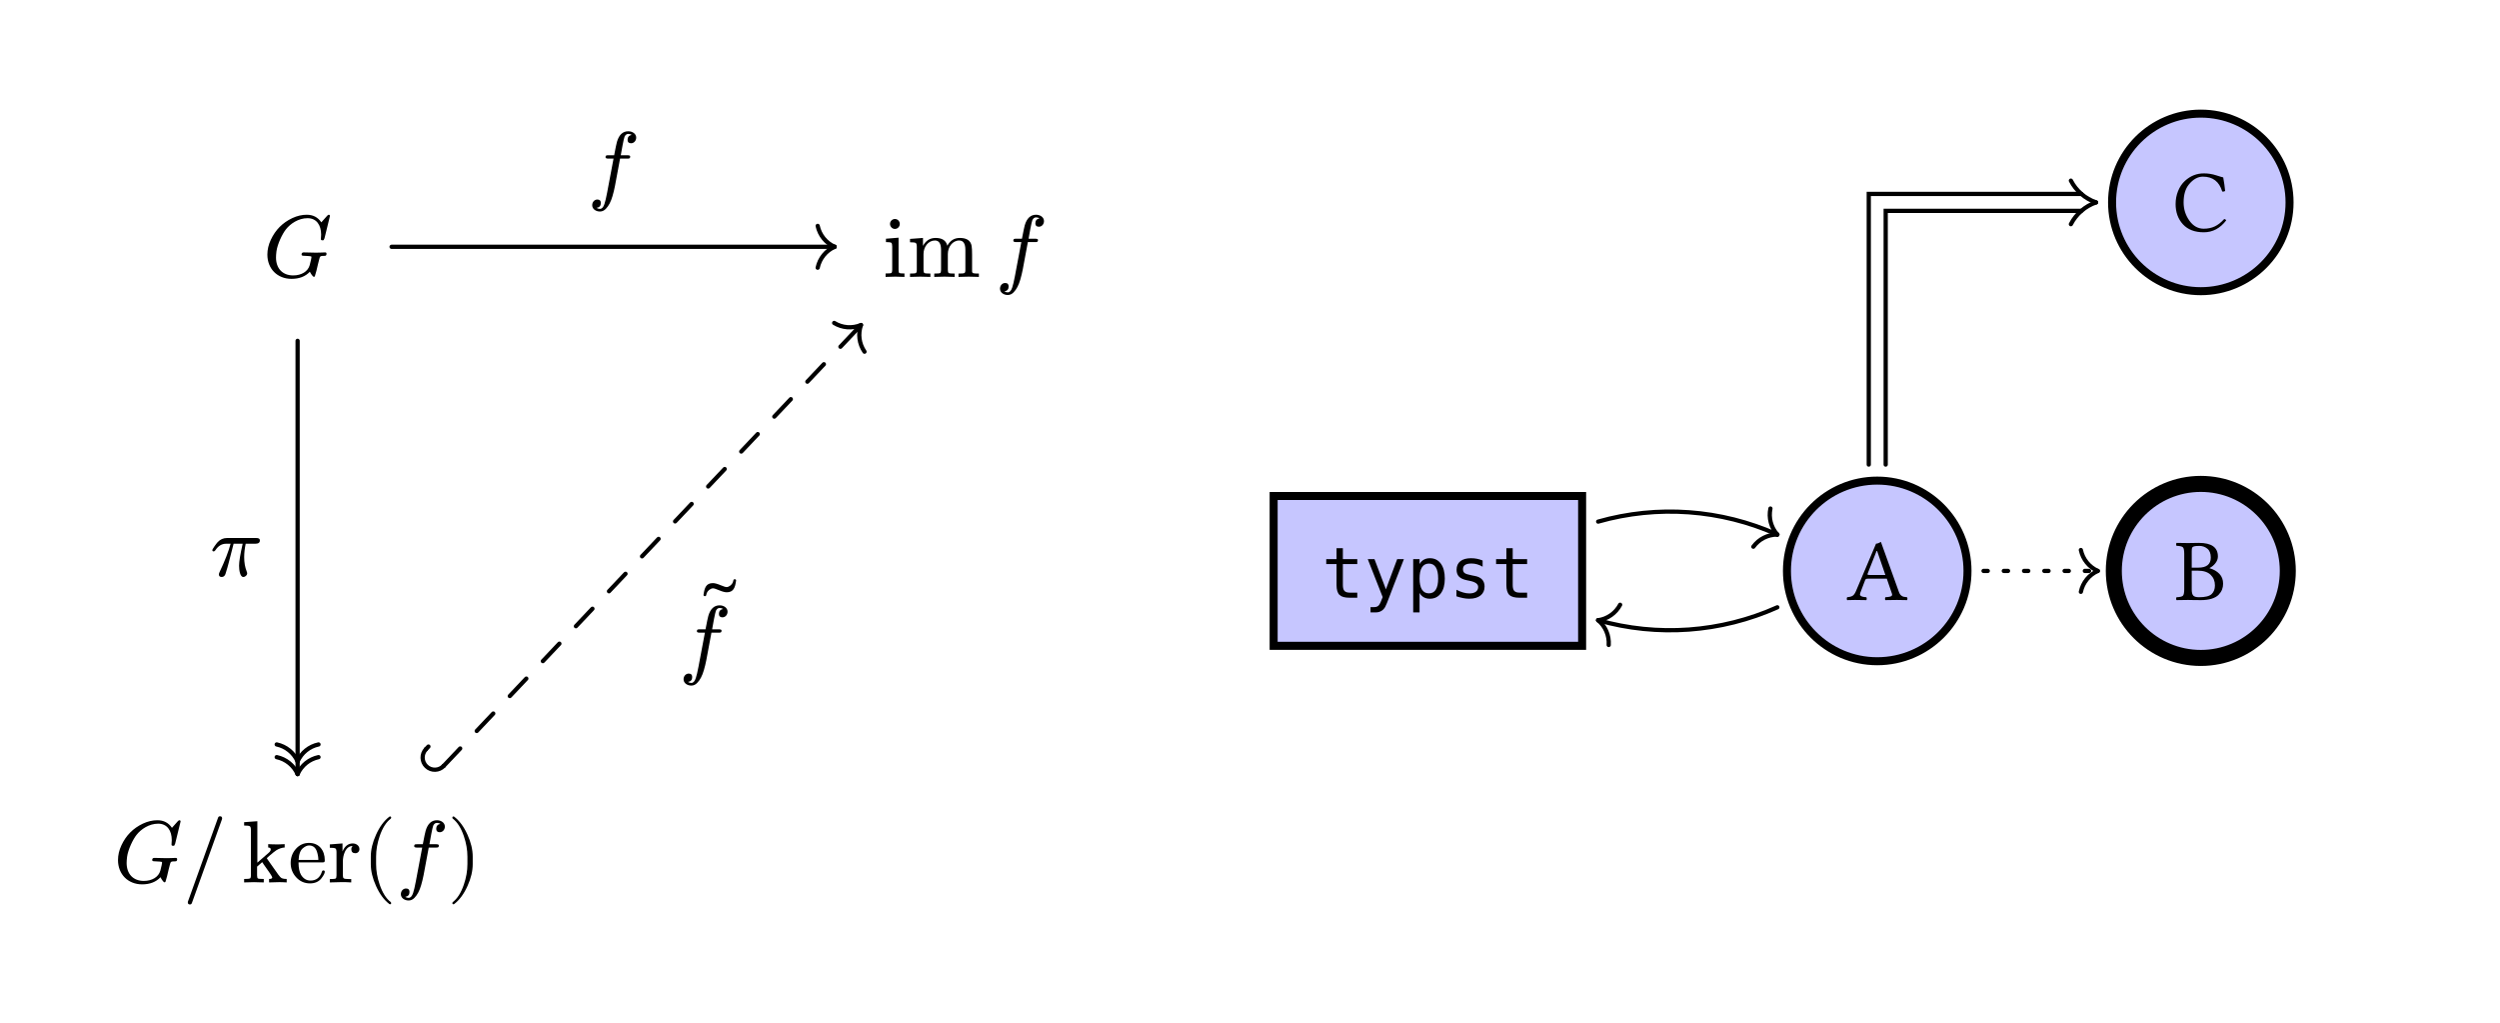
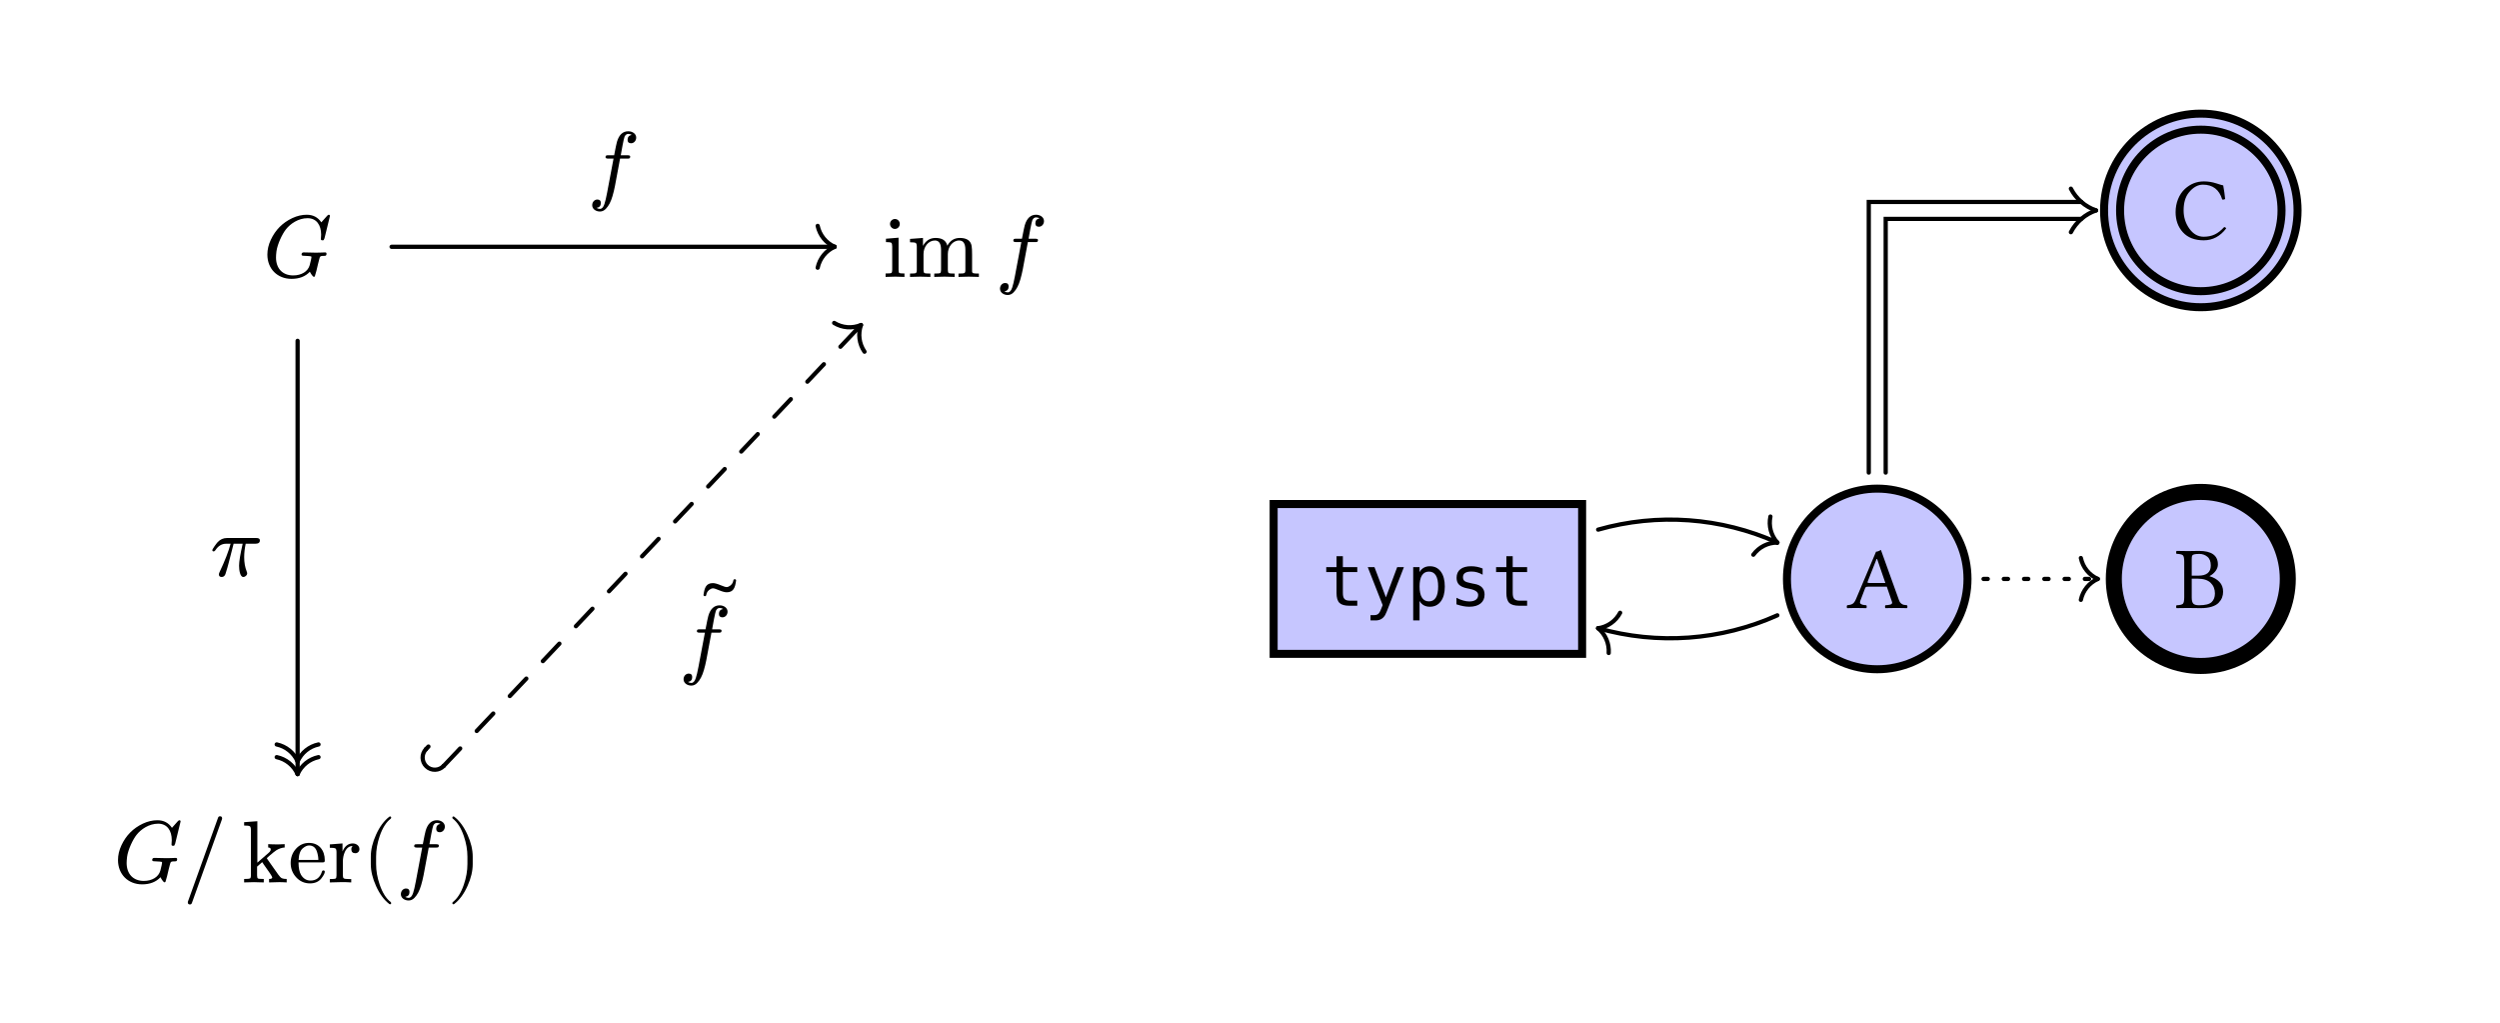
<svg xmlns="http://www.w3.org/2000/svg" xmlns:xlink="http://www.w3.org/1999/xlink" class="typst-doc" viewBox="0 0 623.623 255.118" width="623.623" height="255.118">
  <g>
    <g transform="translate(28.3465 28.3465)">
      <g class="typst-group">
        <g transform="matrix(2 0 0 2 0 0)">
          <g transform="translate(0 0)">
            <g class="typst-group">
              <g>
                <g transform="translate(0 0)">
                  <g class="typst-group">
                    <g>
                      <g transform="translate(0 0)">
                        <g class="typst-group">
                          <g>
                            <g transform="translate(18.63767 12.8535)">
                              <g class="typst-group">
                                <g>
                                  <g transform="translate(0 7.513)">
                                    <g class="typst-text" transform="scale(0.011 -0.011)">
                                      <use xlink:href="#g79D19BE13968DD9CB342F395E902C1C7" x="0" fill="#000000" />
                                    </g>
                                  </g>
                                </g>
                              </g>
                            </g>
                            <g transform="translate(95.96404 12.8535)">
                              <g class="typst-group">
                                <g>
                                  <g transform="translate(0 7.513)">
                                    <g class="typst-text" transform="scale(0.011 -0.011)">
                                      <use xlink:href="#gE05993322564CCB1653D484A10AFE731" x="0" fill="#000000" />
                                      <use xlink:href="#g95E62FF91FB9D188F1BE73E53053F529" x="278" fill="#000000" />
                                    </g>
                                  </g>
                                  <g transform="translate(14.05433 7.513)">
                                    <g class="typst-text" transform="scale(0.011 -0.011)">
                                      <use xlink:href="#gFD812EEBF38CE764F5B3B3F10E256F86" x="0" fill="#000000" />
                                    </g>
                                  </g>
                                </g>
                              </g>
                            </g>
                            <g transform="translate(0 88.37325)">
                              <g class="typst-group">
                                <g>
                                  <g transform="translate(0 7.513)">
                                    <g class="typst-text" transform="scale(0.011 -0.011)">
                                      <use xlink:href="#g79D19BE13968DD9CB342F395E902C1C7" x="0" fill="#000000" />
                                    </g>
                                  </g>
                                  <g transform="translate(8.646 7.513)">
                                    <g class="typst-text" transform="scale(0.011 -0.011)">
                                      <use xlink:href="#g53AB29812C6E49CA0A44BF20374FC314" x="0" fill="#000000" />
                                    </g>
                                  </g>
                                  <g transform="translate(15.97933 7.513)">
                                    <g class="typst-text" transform="scale(0.011 -0.011)">
                                      <use xlink:href="#gF4B61A7629951F3DDFFF3BF00086597D" x="0" fill="#000000" />
                                      <use xlink:href="#g7ACF890FDA5EEB6DAEB97A2FD973FAE1" x="528" fill="#000000" />
                                      <use xlink:href="#gDB2269443DB038A6EB6C25A5D1C2DCC5" x="972" fill="#000000" />
                                    </g>
                                  </g>
                                  <g transform="translate(30.98333 7.513)">
                                    <g class="typst-text" transform="scale(0.011 -0.011)">
                                      <use xlink:href="#g8EC7D9EF8EB616F953CD820509C8DDD3" x="0" fill="#000000" />
                                    </g>
                                  </g>
                                  <g transform="translate(35.26233 7.513)">
                                    <g class="typst-text" transform="scale(0.011 -0.011)">
                                      <use xlink:href="#gFD812EEBF38CE764F5B3B3F10E256F86" x="0" fill="#000000" />
                                    </g>
                                  </g>
                                  <g transform="translate(41.64233 7.513)">
                                    <g class="typst-text" transform="scale(0.011 -0.011)">
                                      <use xlink:href="#g4805269A43B62E7731CF85D6826AF404" x="0" fill="#000000" />
                                    </g>
                                  </g>
                                </g>
                              </g>
                            </g>
                            <g transform="translate(0 0)">
                              <path class="typst-shape" fill="none" stroke="#000000" stroke-width="0.528" stroke-linecap="round" stroke-linejoin="miter" stroke-miterlimit="4" d="M 34.688 16.61 C 34.688 16.61 89.964 16.61 89.964 16.61 " />
                            </g>
                            <g transform="translate(0 0)">
                              <path class="typst-shape" fill="none" stroke="#000000" stroke-width="0.528" stroke-linecap="round" stroke-linejoin="miter" stroke-miterlimit="4" d="M 89.964 16.61 C 88.883 17.091 88.098 18.061 87.852 19.218 " />
                            </g>
                            <g transform="translate(0 0)">
                              <path class="typst-shape" fill="none" stroke="#000000" stroke-width="0.528" stroke-linecap="round" stroke-linejoin="miter" stroke-miterlimit="4" d="M 89.964 16.61 C 88.883 16.129 88.098 15.159 87.852 14.002 " />
                            </g>
                            <g transform="translate(56.9359 0.00000000000001776357)">
                              <g class="typst-group">
                                <g>
                                  <g transform="translate(0 0)">
                                    <g class="typst-group">
                                      <g>
                                        <g transform="translate(2.2 9.955)">
                                          <g class="typst-text" transform="scale(0.011 -0.011)">
                                            <use xlink:href="#gFD812EEBF38CE764F5B3B3F10E256F86" x="0" fill="#000000" />
                                          </g>
                                        </g>
                                      </g>
                                    </g>
                                  </g>
                                </g>
                              </g>
                            </g>
                            <g transform="translate(0 0)">
                              <path class="typst-shape" fill="none" stroke="#000000" stroke-width="0.528" stroke-linecap="round" stroke-linejoin="miter" stroke-miterlimit="4" stroke-dashoffset="0" stroke-dasharray="3 3" d="M 41.185 81.357 C 41.185 81.357 93.255 26.366 93.255 26.366 " />
                            </g>
                            <g transform="translate(0 0)">
                              <path class="typst-shape" fill="none" stroke="#000000" stroke-width="0.528" stroke-linecap="round" stroke-linejoin="miter" stroke-miterlimit="4" d="M 41.185 81.357 C 40.607 81.967 39.645 81.993 39.035 81.416 C 39.035 81.416 39.035 81.416 39.035 81.416 C 38.425 80.838 38.399 79.876 38.976 79.266 " />
                            </g>
                            <g transform="translate(0 0)">
                              <path class="typst-shape" fill="none" stroke="#000000" stroke-width="0.528" stroke-linecap="round" stroke-linejoin="miter" stroke-miterlimit="4" d="M 38.976 79.266 C 38.976 79.266 39.285 78.94 39.285 78.94 " />
                            </g>
                            <g transform="translate(0 0)">
                              <path class="typst-shape" fill="none" stroke="#000000" stroke-width="0.528" stroke-linecap="round" stroke-linejoin="miter" stroke-miterlimit="4" d="M 93.255 26.366 C 92.861 27.482 93.025 28.719 93.696 29.693 " />
                            </g>
                            <g transform="translate(0 0)">
                              <path class="typst-shape" fill="none" stroke="#000000" stroke-width="0.528" stroke-linecap="round" stroke-linejoin="miter" stroke-miterlimit="4" d="M 93.255 26.366 C 92.162 26.82 90.918 26.724 89.909 26.107 " />
                            </g>
                            <g transform="translate(68.33607 55.88251)">
                              <g class="typst-group">
                                <g>
                                  <g transform="translate(0 0)">
                                    <g class="typst-group">
                                      <g>
                                        <g transform="translate(10.208 10.395)">
                                          <g class="typst-text" transform="scale(0.011 -0.011)">
                                            <use xlink:href="#gC084C8E355BEDDB1A8BF98BDEFD66A3E" x="0" fill="#000000" />
                                          </g>
                                        </g>
                                        <g transform="translate(2.2 13.2)">
                                          <g class="typst-text" transform="scale(0.011 -0.011)">
                                            <use xlink:href="#gFD812EEBF38CE764F5B3B3F10E256F86" x="0" fill="#000000" />
                                          </g>
                                        </g>
                                      </g>
                                    </g>
                                  </g>
                                </g>
                              </g>
                            </g>
                            <g transform="translate(0 0)">
                              <path class="typst-shape" fill="none" stroke="#000000" stroke-width="0.528" stroke-linecap="round" stroke-linejoin="miter" stroke-miterlimit="4" d="M 22.961 28.337 C 22.961 28.337 22.961 82.373 22.961 82.373 " />
                            </g>
                            <g transform="translate(0 0)">
                              <path class="typst-shape" fill="none" stroke="#000000" stroke-width="0.528" stroke-linecap="round" stroke-linejoin="miter" stroke-miterlimit="4" d="M 22.961 80.789 C 22.479 79.708 21.51 78.923 20.353 78.677 " />
                            </g>
                            <g transform="translate(0 0)">
                              <path class="typst-shape" fill="none" stroke="#000000" stroke-width="0.528" stroke-linecap="round" stroke-linejoin="miter" stroke-miterlimit="4" d="M 22.961 80.789 C 23.442 79.708 24.411 78.923 25.569 78.677 " />
                            </g>
                            <g transform="translate(0 0)">
                              <path class="typst-shape" fill="none" stroke="#000000" stroke-width="0.528" stroke-linecap="round" stroke-linejoin="miter" stroke-miterlimit="4" d="M 22.961 82.373 C 22.479 81.292 21.51 80.507 20.353 80.261 " />
                            </g>
                            <g transform="translate(0 0)">
                              <path class="typst-shape" fill="none" stroke="#000000" stroke-width="0.528" stroke-linecap="round" stroke-linejoin="miter" stroke-miterlimit="4" d="M 22.961 82.373 C 23.442 81.292 24.411 80.507 25.569 80.261 " />
                            </g>
                            <g transform="translate(9.815667 50.72967)">
                              <g class="typst-group">
                                <g>
                                  <g transform="translate(0 0)">
                                    <g class="typst-group">
                                      <g>
                                        <g transform="translate(2.2 6.941)">
                                          <g class="typst-text" transform="scale(0.011 -0.011)">
                                            <use xlink:href="#g5CAB5EF05294A3DCA596B9B87C13A77A" x="0" fill="#000000" />
                                          </g>
                                        </g>
                                      </g>
                                    </g>
                                  </g>
                                </g>
                              </g>
                            </g>
                          </g>
                        </g>
                      </g>
                    </g>
                  </g>
                </g>
                <g transform="translate(144.7449 0)">
                  <g class="typst-group">
                    <g>
                      <g transform="translate(0 0)">
                        <g class="typst-group">
                          <g>
                            <g transform="translate(0 0)">
-                               <path class="typst-shape" fill="#aaaaffaa" stroke="#000000" stroke-width="1" stroke-linecap="butt" stroke-linejoin="miter" stroke-miterlimit="4" d="M 0 66.378 C 0 66.378 38.49 66.378 38.49 66.378 C 38.49 66.378 38.49 47.692 38.49 47.692 C 38.49 47.692 0 47.692 0 47.692 C 0 47.692 0 47.692 0 47.692 C 0 47.692 0 66.378 0 66.378 C 0 66.378 0 66.378 0 66.378 Z " />
-                             </g>
-                             <g transform="translate(6 53.69248)">
+                               <path class="typst-shape" fill="#aaaaffaa" stroke="#000000" stroke-width="1" stroke-linecap="butt" stroke-linejoin="miter" stroke-miterlimit="4" d="M 0 67.378 C 0 67.378 38.49 67.378 38.49 67.378 C 38.49 67.378 38.49 48.692 38.49 48.692 C 38.49 48.692 0 48.692 0 48.692 C 0 48.692 0 48.692 0 48.692 C 0 48.692 0 67.378 0 67.378 C 0 67.378 0 67.378 0 67.378 Z " />
+                             </g>
+                             <g transform="translate(6 54.69248)">
                              <g class="typst-group">
                                <g>
                                  <g transform="translate(0 6.685938)">
                                    <g class="typst-text" transform="scale(0.004296875 -0.004296875)">
                                      <use xlink:href="#gCCB5E1382A76E052DFA4AACA81B7BE9F" x="0" fill="#000000" />
                                      <use xlink:href="#g8837D8AAEDB250EF1523863F10F5996C" x="1233" fill="#000000" />
                                      <use xlink:href="#gEFEEE14F8F2553B8A63A64B7037160C7" x="2466" fill="#000000" />
                                      <use xlink:href="#g39083BE5DEEE3F9AB0F395A40D2BB5FA" x="3699" fill="#000000" />
                                      <use xlink:href="#gCCB5E1382A76E052DFA4AACA81B7BE9F" x="4932" fill="#000000" />
                                    </g>
                                  </g>
                                </g>
                              </g>
                            </g>
                            <g transform="translate(0 0)">
-                               <path class="typst-shape" fill="#aaaaffaa" stroke="#000000" stroke-width="1" stroke-linecap="butt" stroke-linejoin="miter" stroke-miterlimit="4" d="M 75.312 45.771 C 81.527 45.771 86.576 50.82 86.576 57.035 C 86.576 57.035 86.576 57.035 86.576 57.035 C 86.576 63.251 81.527 68.299 75.312 68.299 C 75.312 68.299 75.312 68.299 75.312 68.299 C 69.096 68.299 64.048 63.251 64.048 57.035 C 64.048 57.035 64.048 57.035 64.048 57.035 C 64.048 50.82 69.096 45.771 75.312 45.771 " />
-                             </g>
-                             <g transform="translate(71.49023 53.41534)">
+                               <path class="typst-shape" fill="#aaaaffaa" stroke="#000000" stroke-width="1" stroke-linecap="butt" stroke-linejoin="miter" stroke-miterlimit="4" d="M 75.312 46.771 C 81.527 46.771 86.576 51.82 86.576 58.035 C 86.576 58.035 86.576 58.035 86.576 58.035 C 86.576 64.251 81.527 69.299 75.312 69.299 C 75.312 69.299 75.312 69.299 75.312 69.299 C 69.096 69.299 64.048 64.251 64.048 58.035 C 64.048 58.035 64.048 58.035 64.048 58.035 C 64.048 51.82 69.096 46.771 75.312 46.771 " />
+                             </g>
+                             <g transform="translate(71.49023 54.41534)">
                              <g class="typst-group">
                                <g>
                                  <g transform="translate(0 7.240234)">
                                    <g class="typst-text" transform="scale(0.005371094 -0.005371094)">
                                      <use xlink:href="#g1513ED6E3E220B8A6EDCDAF85DCDBD41" x="0" fill="#000000" />
                                    </g>
                                  </g>
                                </g>
                              </g>
                            </g>
                            <g transform="translate(0 0)">
-                               <path class="typst-shape" fill="#aaaaffaa" stroke="#000000" stroke-width="2" stroke-linecap="butt" stroke-linejoin="miter" stroke-miterlimit="4" d="M 115.686 46.182 C 121.675 46.182 126.54 51.046 126.54 57.035 C 126.54 57.035 126.54 57.035 126.54 57.035 C 126.54 63.024 121.675 67.889 115.686 67.889 C 115.686 67.889 115.686 67.889 115.686 67.889 C 109.697 67.889 104.832 63.024 104.832 57.035 C 104.832 57.035 104.832 57.035 104.832 57.035 C 104.832 51.046 109.697 46.182 115.686 46.182 " />
-                             </g>
-                             <g transform="translate(112.4529 53.41534)">
+                               <path class="typst-shape" fill="#aaaaffaa" stroke="#000000" stroke-width="2" stroke-linecap="butt" stroke-linejoin="miter" stroke-miterlimit="4" d="M 115.686 47.182 C 121.675 47.182 126.54 52.046 126.54 58.035 C 126.54 58.035 126.54 58.035 126.54 58.035 C 126.54 64.024 121.675 68.889 115.686 68.889 C 115.686 68.889 115.686 68.889 115.686 68.889 C 109.697 68.889 104.832 64.024 104.832 58.035 C 104.832 58.035 104.832 58.035 104.832 58.035 C 104.832 52.046 109.697 47.182 115.686 47.182 " />
+                             </g>
+                             <g transform="translate(112.4529 54.41534)">
                              <g class="typst-group">
                                <g>
                                  <g transform="translate(0 7.240234)">
                                    <g class="typst-text" transform="scale(0.005371094 -0.005371094)">
                                      <use xlink:href="#g82838CF5F746004CEAB952846F4B35F3" x="0" fill="#000000" />
                                    </g>
                                  </g>
                                </g>
                              </g>
                            </g>
                            <g transform="translate(0 0)">
-                               <path class="typst-shape" fill="#aaaaffaa" stroke="#000000" stroke-width="1" stroke-linecap="butt" stroke-linejoin="miter" stroke-miterlimit="4" d="M 115.686 0 C 121.796 0 126.759 4.963 126.759 11.072 C 126.759 11.072 126.759 11.072 126.759 11.072 C 126.759 17.182 121.796 22.145 115.686 22.145 C 115.686 22.145 115.686 22.145 115.686 22.145 C 109.577 22.145 104.614 17.182 104.614 11.072 C 104.614 11.072 104.614 11.072 104.614 11.072 C 104.614 4.963 109.577 0 115.686 0 " />
-                             </g>
-                             <g transform="translate(112.1333 7.45225)">
+                               <path class="typst-shape" fill="#aaaaffaa" stroke="#000000" stroke-width="1" stroke-linecap="butt" stroke-linejoin="miter" stroke-miterlimit="4" d="M 115.686 0 C 122.348 0 127.759 5.411 127.759 12.072 C 127.759 12.072 127.759 12.072 127.759 12.072 C 127.759 18.734 122.348 24.145 115.686 24.145 C 115.686 24.145 115.686 24.145 115.686 24.145 C 109.025 24.145 103.614 18.734 103.614 12.072 C 103.614 12.072 103.614 12.072 103.614 12.072 C 103.614 5.411 109.025 0 115.686 0 " />
+                             </g>
+                             <g transform="translate(0 0)">
+                               <path class="typst-shape" fill="none" stroke="#000000" stroke-width="1" stroke-linecap="butt" stroke-linejoin="miter" stroke-miterlimit="4" d="M 115.686 2 C 121.244 2 125.759 6.515 125.759 12.072 C 125.759 12.072 125.759 12.072 125.759 12.072 C 125.759 17.63 121.244 22.145 115.686 22.145 C 115.686 22.145 115.686 22.145 115.686 22.145 C 110.129 22.145 105.614 17.63 105.614 12.072 C 105.614 12.072 105.614 12.072 105.614 12.072 C 105.614 6.515 110.129 2 115.686 2 " />
+                             </g>
+                             <g transform="translate(112.1333 8.45225)">
                              <g class="typst-group">
                                <g>
                                  <g transform="translate(0 7.240234)">
                                    <g class="typst-text" transform="scale(0.005371094 -0.005371094)">
                                      <use xlink:href="#g9D4AF65AD4AFD245FAC8415359C47A51" x="0" fill="#000000" />
                                    </g>
                                  </g>
                                </g>
                              </g>
                            </g>
                            <g transform="translate(0 0)">
-                               <path class="typst-shape" fill="none" stroke="#000000" stroke-width="0.528" stroke-linecap="round" stroke-linejoin="miter" stroke-miterlimit="4" d="M 40.49 50.885 C 47.901 48.778 55.817 49.35 62.848 52.499 " />
-                             </g>
-                             <g transform="translate(0 0)">
-                               <path class="typst-shape" fill="none" stroke="#000000" stroke-width="0.528" stroke-linecap="round" stroke-linejoin="miter" stroke-miterlimit="4" d="M 62.848 52.499 C 61.665 52.496 60.552 53.06 59.854 54.016 " />
-                             </g>
-                             <g transform="translate(0 0)">
-                               <path class="typst-shape" fill="none" stroke="#000000" stroke-width="0.528" stroke-linecap="round" stroke-linejoin="miter" stroke-miterlimit="4" d="M 62.848 52.499 C 62.058 51.618 61.738 50.412 61.986 49.255 " />
-                             </g>
-                             <g transform="translate(0 0)">
-                               <path class="typst-shape" fill="none" stroke="#000000" stroke-width="0.528" stroke-linecap="round" stroke-linejoin="miter" stroke-miterlimit="4" d="M 40.49 63.186 C 47.901 65.293 55.817 64.721 62.848 61.572 " />
-                             </g>
-                             <g transform="translate(0 0)">
-                               <path class="typst-shape" fill="none" stroke="#000000" stroke-width="0.528" stroke-linecap="round" stroke-linejoin="miter" stroke-miterlimit="4" d="M 40.49 63.186 C 41.661 63.019 42.682 62.301 43.235 61.255 " />
-                             </g>
-                             <g transform="translate(0 0)">
-                               <path class="typst-shape" fill="none" stroke="#000000" stroke-width="0.528" stroke-linecap="round" stroke-linejoin="miter" stroke-miterlimit="4" d="M 40.49 63.186 C 41.398 63.944 41.888 65.092 41.808 66.272 " />
-                             </g>
-                             <g transform="translate(0 0)">
-                               <path class="typst-shape" fill="none" stroke="#000000" stroke-width="0.528" stroke-linecap="round" stroke-linejoin="miter" stroke-miterlimit="4" d="M 76.368 43.771 C 76.368 43.771 76.368 12.128 76.368 12.128 C 76.368 12.128 100.78 12.128 100.78 12.128 " />
-                             </g>
-                             <g transform="translate(0 0)">
-                               <path class="typst-shape" fill="none" stroke="#000000" stroke-width="0.528" stroke-linecap="round" stroke-linejoin="miter" stroke-miterlimit="4" d="M 74.256 43.771 C 74.256 43.771 74.256 10.016 74.256 10.016 C 74.256 10.016 100.78 10.016 100.78 10.016 " />
-                             </g>
-                             <g transform="translate(0 0)">
-                               <path class="typst-shape" fill="none" stroke="#000000" stroke-width="0.528" stroke-linecap="round" stroke-linejoin="miter" stroke-miterlimit="4" d="M 102.614 11.072 C 101.257 11.54 100.133 12.512 99.475 13.787 " />
-                             </g>
-                             <g transform="translate(0 0)">
-                               <path class="typst-shape" fill="none" stroke="#000000" stroke-width="0.528" stroke-linecap="round" stroke-linejoin="miter" stroke-miterlimit="4" d="M 102.614 11.072 C 101.257 10.605 100.133 9.633 99.475 8.358 " />
-                             </g>
-                             <g transform="translate(0 0)">
-                               <path class="typst-shape" fill="none" stroke="#000000" stroke-width="0.528" stroke-linecap="round" stroke-linejoin="miter" stroke-miterlimit="4" stroke-dashoffset="0" stroke-dasharray="0.528 2" d="M 88.576 57.035 C 88.576 57.035 102.832 57.035 102.832 57.035 " />
-                             </g>
-                             <g transform="translate(0 0)">
-                               <path class="typst-shape" fill="none" stroke="#000000" stroke-width="0.528" stroke-linecap="round" stroke-linejoin="miter" stroke-miterlimit="4" d="M 102.832 57.035 C 101.752 57.517 100.966 58.486 100.72 59.643 " />
-                             </g>
-                             <g transform="translate(0 0)">
-                               <path class="typst-shape" fill="none" stroke="#000000" stroke-width="0.528" stroke-linecap="round" stroke-linejoin="miter" stroke-miterlimit="4" d="M 102.832 57.035 C 101.752 56.554 100.966 55.585 100.72 54.427 " />
+                               <path class="typst-shape" fill="none" stroke="#000000" stroke-width="0.528" stroke-linecap="round" stroke-linejoin="miter" stroke-miterlimit="4" d="M 40.49 51.885 C 47.901 49.778 55.817 50.35 62.848 53.499 " />
+                             </g>
+                             <g transform="translate(0 0)">
+                               <path class="typst-shape" fill="none" stroke="#000000" stroke-width="0.528" stroke-linecap="round" stroke-linejoin="miter" stroke-miterlimit="4" d="M 62.848 53.499 C 61.665 53.496 60.552 54.06 59.854 55.016 " />
+                             </g>
+                             <g transform="translate(0 0)">
+                               <path class="typst-shape" fill="none" stroke="#000000" stroke-width="0.528" stroke-linecap="round" stroke-linejoin="miter" stroke-miterlimit="4" d="M 62.848 53.499 C 62.058 52.618 61.738 51.412 61.986 50.255 " />
+                             </g>
+                             <g transform="translate(0 0)">
+                               <path class="typst-shape" fill="none" stroke="#000000" stroke-width="0.528" stroke-linecap="round" stroke-linejoin="miter" stroke-miterlimit="4" d="M 40.49 64.186 C 47.901 66.293 55.817 65.721 62.848 62.572 " />
+                             </g>
+                             <g transform="translate(0 0)">
+                               <path class="typst-shape" fill="none" stroke="#000000" stroke-width="0.528" stroke-linecap="round" stroke-linejoin="miter" stroke-miterlimit="4" d="M 40.49 64.186 C 41.661 64.019 42.682 63.301 43.235 62.255 " />
+                             </g>
+                             <g transform="translate(0 0)">
+                               <path class="typst-shape" fill="none" stroke="#000000" stroke-width="0.528" stroke-linecap="round" stroke-linejoin="miter" stroke-miterlimit="4" d="M 40.49 64.186 C 41.398 64.944 41.888 66.092 41.808 67.272 " />
+                             </g>
+                             <g transform="translate(0 0)">
+                               <path class="typst-shape" fill="none" stroke="#000000" stroke-width="0.528" stroke-linecap="round" stroke-linejoin="miter" stroke-miterlimit="4" d="M 76.368 44.771 C 76.368 44.771 76.368 13.128 76.368 13.128 C 76.368 13.128 100.78 13.128 100.78 13.128 " />
+                             </g>
+                             <g transform="translate(0 0)">
+                               <path class="typst-shape" fill="none" stroke="#000000" stroke-width="0.528" stroke-linecap="round" stroke-linejoin="miter" stroke-miterlimit="4" d="M 74.256 44.771 C 74.256 44.771 74.256 11.016 74.256 11.016 C 74.256 11.016 100.78 11.016 100.78 11.016 " />
+                             </g>
+                             <g transform="translate(0 0)">
+                               <path class="typst-shape" fill="none" stroke="#000000" stroke-width="0.528" stroke-linecap="round" stroke-linejoin="miter" stroke-miterlimit="4" d="M 102.614 12.072 C 101.257 12.54 100.133 13.512 99.475 14.787 " />
+                             </g>
+                             <g transform="translate(0 0)">
+                               <path class="typst-shape" fill="none" stroke="#000000" stroke-width="0.528" stroke-linecap="round" stroke-linejoin="miter" stroke-miterlimit="4" d="M 102.614 12.072 C 101.257 11.605 100.133 10.633 99.475 9.358 " />
+                             </g>
+                             <g transform="translate(0 0)">
+                               <path class="typst-shape" fill="none" stroke="#000000" stroke-width="0.528" stroke-linecap="round" stroke-linejoin="miter" stroke-miterlimit="4" stroke-dashoffset="0" stroke-dasharray="0.528 2" d="M 88.576 58.035 C 88.576 58.035 102.832 58.035 102.832 58.035 " />
+                             </g>
+                             <g transform="translate(0 0)">
+                               <path class="typst-shape" fill="none" stroke="#000000" stroke-width="0.528" stroke-linecap="round" stroke-linejoin="miter" stroke-miterlimit="4" d="M 102.832 58.035 C 101.752 58.517 100.966 59.486 100.72 60.643 " />
+                             </g>
+                             <g transform="translate(0 0)">
+                               <path class="typst-shape" fill="none" stroke="#000000" stroke-width="0.528" stroke-linecap="round" stroke-linejoin="miter" stroke-miterlimit="4" d="M 102.832 58.035 C 101.752 57.554 100.966 56.585 100.72 55.427 " />
                            </g>
                          </g>
                        </g>
                      </g>
                    </g>
                  </g>
                </g>
              </g>
            </g>
          </g>
        </g>
      </g>
    </g>
  </g>
  <defs id="glyph">
    <symbol id="g79D19BE13968DD9CB342F395E902C1C7" overflow="visible">
      <path d="M 324 -22 C 412 -22 481.333 5 532 59 C 538.191 45.733 564.198 1 578 1 C 582.667 1 586.167 3.167 588.5 7.5 C 590.833 11.833 596.667 32 606 68 L 624 144 C 630 166.667 634.333 183.667 637 195 C 647.985 238.941 648.097 237.652 702 239 C 714.667 239 721 247 721 263 C 721 273 715.667 278 705 278 C 686.466 278 620.304 273.928 601 275 L 462 278 C 446 278 438 270 438 254 C 438 245.333 444 240.667 456 240 C 513.333 237.333 543.333 235 546 233 C 548.667 231 550 227.333 550 222 C 550 214.667 543.333 185 530 133 C 510.264 61.457 435.9 17 343 17 C 220.621 17 148 97.828 148 220 C 148 239.333 149.667 262.667 153 290 C 164.298 371.912 218.11 486.677 261 540 C 310.74 603.306 402.538 666 505 666 C 608.647 666 660 587.001 660 479 C 660 470.244 657 437.766 657 429 C 657 419.667 663.333 415 676 415 C 680.667 415 684.667 415.667 688 417 C 692.667 424.333 696 431.333 698 438 L 760 691 C 760 700.333 755 705 745 705 C 741 705 735 700.667 727 692 L 662 619 C 623.333 676.333 568.333 705 497 705 C 442.333 705 387.667 692.333 333 667 C 222.333 615 141 533 89 421 C 63 365.667 50 309.667 50 253 C 50 92.529 163.5 -22 324 -22 Z " />
    </symbol>
    <symbol id="gE05993322564CCB1653D484A10AFE731" overflow="visible">
      <path d="M 194 601 C 194 631.405 169.432 657 139 657 C 108.595 657 83 631.406 83 601 C 83 571.167 108.428 544 138 544 C 168.936 544 194 569.768 194 601 Z M 143 3 L 247 0 L 247 39 C 213.667 39 194.167 41 188.5 45 C 182.833 49 180 60 180 78 L 180 445 L 37 433 L 37 395 C 70.333 395 90.5 392.333 97.5 387 C 104.5 381.667 108 367.667 108 345 L 108 79 C 108 59.667 104.5 48.167 97.5 44.5 C 90.5 40.833 69 39 33 39 L 33 0 Z " />
    </symbol>
    <symbol id="g95E62FF91FB9D188F1BE73E53053F529" overflow="visible">
      <path d="M 315 413 C 361 413 384 377.667 384 307 L 384 79 C 384 59.667 380.5 48 373.5 44 C 366.5 40 344.333 38 307 38 L 307 0 L 423 3 L 538 0 L 538 38 C 500.667 38 478.5 40 471.5 44 C 464.5 48 461 59.667 461 79 L 461 259 C 461 339.092 513.41 413 590 413 C 636.667 413 660 377.667 660 307 L 660 79 C 660 59.667 656.333 48 649 44 C 641.667 40 619.333 38 582 38 L 582 0 L 698 3 L 813 0 L 813 38 C 781 38 760.167 39.333 750.5 42 C 740.833 44.667 736 52 736 64 L 736 251 C 736 298.333 734.333 331.333 731 350 C 721 411.333 676.333 442 597 442 C 534.333 442 487 412.667 455 354 C 441 412.667 396.667 442 322 442 C 258.667 442 211 412 179 352 L 179 442 L 32 431 L 32 393 C 68 393 89.833 390.167 97.5 384.5 C 105.167 378.833 109 364.667 109 342 L 109 79 C 109 59.667 105.333 48 98 44 C 90.667 40 68.667 38 32 38 L 32 0 L 148 3 L 263 0 L 263 38 C 225.667 38 203.333 40 196 44 C 188.667 48 185 59.667 185 79 L 185 259 C 185 339.666 237.532 413 315 413 Z " />
    </symbol>
    <symbol id="gFD812EEBF38CE764F5B3B3F10E256F86" overflow="visible">
      <path d="M 552 633 C 552 676.983 509.266 705 462 705 C 400 705 357.333 665.333 334 586 C 328.667 568 318 517 302 433 L 237 433 C 214.692 433 204 432.283 204 411 C 204 400.333 214.333 395 235 395 L 295 395 L 222 8 C 211.333 -48.667 201.333 -91 192 -119 C 180 -156.333 163 -175 141 -175 C 126.333 -175 113.667 -171.333 103 -164 C 135 -158.667 151 -140 151 -108 C 151 -82 137.667 -69 111 -69 C 77.372 -69 53 -99.205 53 -133 C 53 -176.959 94.427 -205 141 -205 C 166.333 -205 188.667 -194.667 208 -174 C 240 -141.333 265 -93.667 283 -31 C 294.333 7.667 303.667 46 311 84 L 369 395 L 451 395 C 473.693 395 484 396.073 484 419 C 484 428.333 474 433 454 433 L 377 433 C 383.187 473.66 411.338 625.232 420 644 C 430 664.667 444 675 462 675 C 477.333 675 490.333 671.333 501 664 C 469.667 657.333 454 638.667 454 608 C 454 582 467.333 569 494 569 C 527.628 569 552 599.205 552 633 Z " />
    </symbol>
    <symbol id="g53AB29812C6E49CA0A44BF20374FC314" overflow="visible">
      <path d="M 444 718 C 444.667 720 445 722.667 445 726 C 445 742 437 750 421 750 C 410.333 750 403 744.667 399 734 L 57 -218 C 56.333 -220 56 -222.667 56 -226 C 56 -242 64 -250 80 -250 C 90.667 -250 98 -244.667 102 -234 Z " />
    </symbol>
    <symbol id="gF4B61A7629951F3DDFFF3BF00086597D" overflow="visible">
      <path d="M 422 3 C 442 3.667 471.667 2.667 511 0 L 511 39 C 487 39 469 41.667 457 47 C 445 52.333 431 66.333 415 89 L 290 266 C 286.667 275.333 285 278.333 285 275 C 285 275.667 295.333 285 316 303 C 351.333 333.667 377.333 354.333 394 365 C 424.667 383.667 456 394 488 396 L 488 434 C 466.667 432 442.667 431 416 431 C 370 431 331.667 432 301 434 L 301 396 C 320.333 394.667 330 387.667 330 375 C 330 363 323.333 351 310 339 L 178 224 L 178 694 L 28 683 L 28 645 C 64 645 85.833 642.167 93.5 636.5 C 101.167 630.833 105 616.333 105 593 L 105 79 C 105 59.667 101.333 48.167 94 44.5 C 86.667 40.833 64.667 39 28 39 L 28 0 L 139 3 L 251 0 L 251 39 C 214.333 39 192.5 40.833 185.5 44.5 C 178.5 48.167 175 59.667 175 79 L 175 179 L 233 230 L 249 206 C 314.333 116 347 66.333 347 57 C 347 45 335 39 311 39 L 311 0 Z " />
    </symbol>
    <symbol id="g7ACF890FDA5EEB6DAEB97A2FD973FAE1" overflow="visible">
      <path d="M 415 251 C 415 365.942 348.45 448 236 448 C 176 448 125.667 424.667 85 378 C 47 334 28 281.333 28 220 C 28 157.333 49 103.167 91 57.5 C 133 11.833 185 -11 247 -11 C 304.333 -11 348 8.667 378 48 C 402.667 80.667 415 105 415 121 C 415 131 409.333 136 398 136 C 390 136 384.667 130.667 382 120 C 360 54 317 21 253 21 C 208.333 21 172.667 42.333 146 85 C 127.333 115.667 117.667 163 117 227 L 387 227 C 409.301 227 415 229.021 415 251 Z M 326 349 C 336.667 315.667 342 284.333 342 255 L 118 255 C 121.333 321 138 365.667 168 389 C 192.667 409 215.333 419 236 419 C 280.667 419 310.667 395.667 326 349 Z " />
    </symbol>
    <symbol id="gDB2269443DB038A6EB6C25A5D1C2DCC5" overflow="visible">
      <path d="M 364 378 C 364 416.99 327.002 442 288 442 C 236.667 442 198 411.667 172 351 L 172 442 L 28 431 L 28 393 C 63.333 393 84.833 390.167 92.5 384.5 C 100.167 378.833 104 364.667 104 342 L 104 79 C 104 59.667 100.5 48 93.5 44 C 86.5 40 64.667 38 28 38 L 28 0 L 143 3 C 185 4.333 227.667 3.333 271 0 L 271 38 L 247 38 C 213.667 38 193.5 40.667 186.5 46 C 179.5 51.333 176 63 176 81 L 176 232 C 176 275.333 183.667 313.667 199 347 C 219 390.333 248.333 412.333 287 413 C 277 403 272 391 272 377 C 272 346.333 287.333 331 318 331 C 344.51 331 364 351.516 364 378 Z " />
    </symbol>
    <symbol id="g8EC7D9EF8EB616F953CD820509C8DDD3" overflow="visible">
      <path d="M 318 -248 C 327.333 -248 332 -243.333 332 -234 C 332 -230.667 330.333 -227 327 -223 C 275 -183 233.333 -117.333 202 -26 C 174.667 53.333 161 131.333 161 208 L 161 292 C 161 368.667 174.667 446.667 202 526 C 233.333 617.333 275 683 327 723 C 330.333 726.333 332 730 332 734 C 332 743.333 327.333 748 318 748 C 316.667 748 314.333 747 311 745 C 251 699 200.667 630.667 160 540 C 120.667 453.333 101 370.667 101 292 L 101 208 C 101 129.333 120.667 46.667 160 -40 C 200.667 -130.667 251 -199 311 -245 C 314.333 -247 316.667 -248 318 -248 Z " />
    </symbol>
    <symbol id="g4805269A43B62E7731CF85D6826AF404" overflow="visible">
      <path d="M 78 -245 C 138 -199 188.333 -130.667 229 -40 C 268.333 46.667 288 129.333 288 208 L 288 292 C 288 370.667 268.333 453.333 229 540 C 188.333 630.667 138 699 78 745 C 74.667 747 72.333 748 71 748 C 61.667 748 57 743.333 57 734 C 57 730 58.667 726.333 62 723 C 114 683 155.667 617.333 187 526 C 214.333 446.667 228 368.667 228 292 L 228 208 C 228 131.333 214.333 53.333 187 -26 C 155.667 -117.333 114 -183 62 -223 C 58.667 -227 57 -230.667 57 -234 C 57 -243.333 61.667 -248 71 -248 C 72.333 -248 74.667 -247 78 -245 Z " />
    </symbol>
    <symbol id="gC084C8E355BEDDB1A8BF98BDEFD66A3E" overflow="visible">
      <path d="M -80 727 C -79.333 728.333 -79 729.667 -79 731 C -79 741 -84.333 746 -95 746 C -103.667 746 -108.667 741.667 -110 733 C -114.667 701 -133 677.333 -165 662 C -172.333 658.667 -180 657 -188 657 C -198.667 657 -221.833 664.5 -257.5 679.5 C -293.167 694.5 -321.667 702 -343 702 C -419.847 702 -437.608 647.226 -448 573 C -448.667 571.667 -449 570.333 -449 569 C -449 559 -443.667 554 -433 554 C -424.333 554 -419.333 558.333 -418 567 C -413.333 599 -395 622.667 -363 638 C -355.667 641.333 -348 643 -340 643 C -329.333 643 -306.167 635.5 -270.5 620.5 C -234.833 605.5 -206.333 598 -185 598 C -108.153 598 -90.392 652.774 -80 727 Z " />
    </symbol>
    <symbol id="g5CAB5EF05294A3DCA596B9B87C13A77A" overflow="visible">
      <path d="M 524 431 L 194 431 C 152.667 431 117.333 415.333 88 384 C 73.828 368.816 27 305.197 27 292 C 30.737 284.525 30.527 279 43 279 C 49.667 279 56 283.333 62 292 C 94 341.333 134.667 366 184 366 L 235 366 C 211.667 278.667 170 171.667 110 45 C 104.667 33 102 24.333 102 19 C 102 -1 112.667 -11 134 -11 C 153.333 -11 167.333 -0.333 176 21 C 194 78.333 206.667 122 214 152 L 269 366 L 372 366 C 344.667 247.333 331 164.333 331 117 C 331 68.42 341.716 -11 379 -11 C 400.02 -11 423 8.901 423 30 C 423 35.333 421 43 417 53 C 398.333 99.667 389 153.333 389 214 C 389 261.333 394.667 312 406 366 L 515 366 C 549.667 366 567 378.333 567 403 C 567 425.942 549.288 431 524 431 Z " />
    </symbol>
    <symbol id="gCCB5E1382A76E052DFA4AACA81B7BE9F" overflow="visible">
      <path d="M 614 1438 L 614 1120 L 1032 1120 L 1032 977 L 614 977 L 614 369 Q 614 245 661 196 Q 708 147 825 147 L 1032 147 L 1032 0 L 807 0 Q 600 0 515 83 Q 430 166 430 369 L 430 977 L 131 977 L 131 1120 L 430 1120 L 430 1438 L 614 1438 Z " />
    </symbol>
    <symbol id="g8837D8AAEDB250EF1523863F10F5996C" overflow="visible">
      <path d="M 858 360 Q 812 243 741 52 Q 642 -212 608 -270 Q 562 -348 493 -387 Q 424 -426 332 -426 L 184 -426 L 184 -272 L 293 -272 Q 374 -272 420 -225 Q 466 -178 537 18 L 104 1120 L 299 1120 L 631 244 L 958 1120 L 1153 1120 L 858 360 Z " />
    </symbol>
    <symbol id="gEFEEE14F8F2553B8A63A64B7037160C7" overflow="visible">
      <path d="M 375 141 L 375 -426 L 190 -426 L 190 1120 L 375 1120 L 375 977 Q 421 1060 497.5 1103.5 Q 574 1147 674 1147 Q 877 1147 992.5 990 Q 1108 833 1108 555 Q 1108 282 992 126.5 Q 876 -29 674 -29 Q 572 -29 495.5 14.5 Q 419 58 375 141 Z M 915 559 Q 915 773 847.5 882 Q 780 991 647 991 Q 513 991 444 881.5 Q 375 772 375 559 Q 375 347 444 237 Q 513 127 647 127 Q 780 127 847.5 236 Q 915 345 915 559 Z " />
    </symbol>
    <symbol id="g39083BE5DEEE3F9AB0F395A40D2BB5FA" overflow="visible">
      <path d="M 973 1081 L 973 901 Q 894 947 814 970 Q 734 993 651 993 Q 526 993 464.5 952.5 Q 403 912 403 829 Q 403 754 449 717 Q 495 680 678 645 L 752 631 Q 889 605 959.5 527 Q 1030 449 1030 324 Q 1030 158 912 64.5 Q 794 -29 584 -29 Q 501 -29 410 -11.5 Q 319 6 213 41 L 213 231 Q 316 178 410 151.5 Q 504 125 588 125 Q 710 125 777 174.5 Q 844 224 844 313 Q 844 441 599 490 L 591 492 L 522 506 Q 363 537 290 610.5 Q 217 684 217 811 Q 217 972 326 1059.5 Q 435 1147 637 1147 Q 727 1147 810 1130.5 Q 893 1114 973 1081 Z " />
    </symbol>
    <symbol id="g1513ED6E3E220B8A6EDCDAF85DCDBD41" overflow="visible">
      <path d="M 539 580 L 901 580 L 709 1137 L 696 1137 L 487 607 Q 481 591 493 585.5 Q 505 580 539 580 Z M 317 162 Q 315 142 311 126.5 Q 307 111 322.5 100.5 Q 338 90 347 84 Q 356 78 381 73 Q 406 68 420 67 Q 434 66 459 63 Q 467 53 467 28.5 Q 467 4 459 -4 Q 307 0 197 0 Q 121 0 14 -4 Q 4 4 4 28.5 Q 4 53 14 63 Q 92 69 137 95 Q 182 121 219 209 L 684 1307 Q 729 1307 797 1348 L 1219 176 Q 1235 129 1266.5 104.5 Q 1298 80 1325 74 Q 1352 68 1403 63 Q 1413 53 1413 28.5 Q 1413 4 1403 -4 Q 1260 0 1169 0 Q 1052 0 901 -4 Q 893 4 893 28.5 Q 893 53 901 63 Q 919 65 929.5 65.5 Q 940 66 956.5 68 Q 973 70 982 72 Q 991 74 1003.5 76 Q 1016 78 1023 81 Q 1030 84 1038.5 89 Q 1047 94 1050 99 Q 1053 104 1056 111.5 Q 1059 119 1058 128 Q 1057 137 1053 147 L 934 494 L 502 494 Q 465 494 451.5 486.5 Q 438 479 430 459 L 317 162 Z " />
    </symbol>
    <symbol id="g82838CF5F746004CEAB952846F4B35F3" overflow="visible">
      <path d="M 391 1126 L 391 750 L 543 750 Q 834 750 834 985 Q 834 1126 754 1190.5 Q 674 1255 569 1255 Q 479 1255 443.5 1244 Q 408 1233 399.5 1211 Q 391 1189 391 1126 Z M 391 680 L 391 242 Q 391 144 425 103.5 Q 459 63 561 63 Q 776 63 853 136 Q 930 209 930 338 Q 930 488 830.5 584 Q 731 680 532 680 L 391 680 Z M 303 1321 Q 340 1321 432 1323 Q 524 1325 559 1325 Q 999 1325 999 1010 Q 999 930 943 856 Q 887 782 805 741 L 805 737 Q 948 696 1034 606 Q 1120 516 1120 377 Q 1120 305 1095.5 241.5 Q 1071 178 1016 120.5 Q 961 63 855.5 29.5 Q 750 -4 604 -4 Q 506 -4 418 -2 Q 330 0 305 0 Q 199 0 39 -4 Q 29 4 29 28.5 Q 29 53 39 63 Q 154 67 185.5 97 Q 217 127 217 250 L 217 1071 Q 217 1194 185.5 1223.5 Q 154 1253 39 1257 Q 29 1265 29 1290 Q 29 1315 39 1325 Q 199 1321 303 1321 Z " />
    </symbol>
    <symbol id="g9D4AF65AD4AFD245FAC8415359C47A51" overflow="visible">
      <path d="M 731 -20 Q 416 -20 246 166 Q 76 352 76 635 Q 76 795 133 937 Q 190 1079 293 1174 Q 483 1348 733 1348 Q 880 1348 1020.5 1302.5 Q 1161 1257 1182 1255 Q 1213 1085 1227 938 Q 1188 918 1159 928 Q 1055 1272 711 1272 Q 532 1272 384 1090 Q 262 940 262 674 Q 262 438 396 250.5 Q 530 63 729 63 Q 872 63 984 115.5 Q 1096 168 1204 287 Q 1235 287 1251 256 Q 1040 -20 731 -20 Z " />
    </symbol>
  </defs>
</svg>
